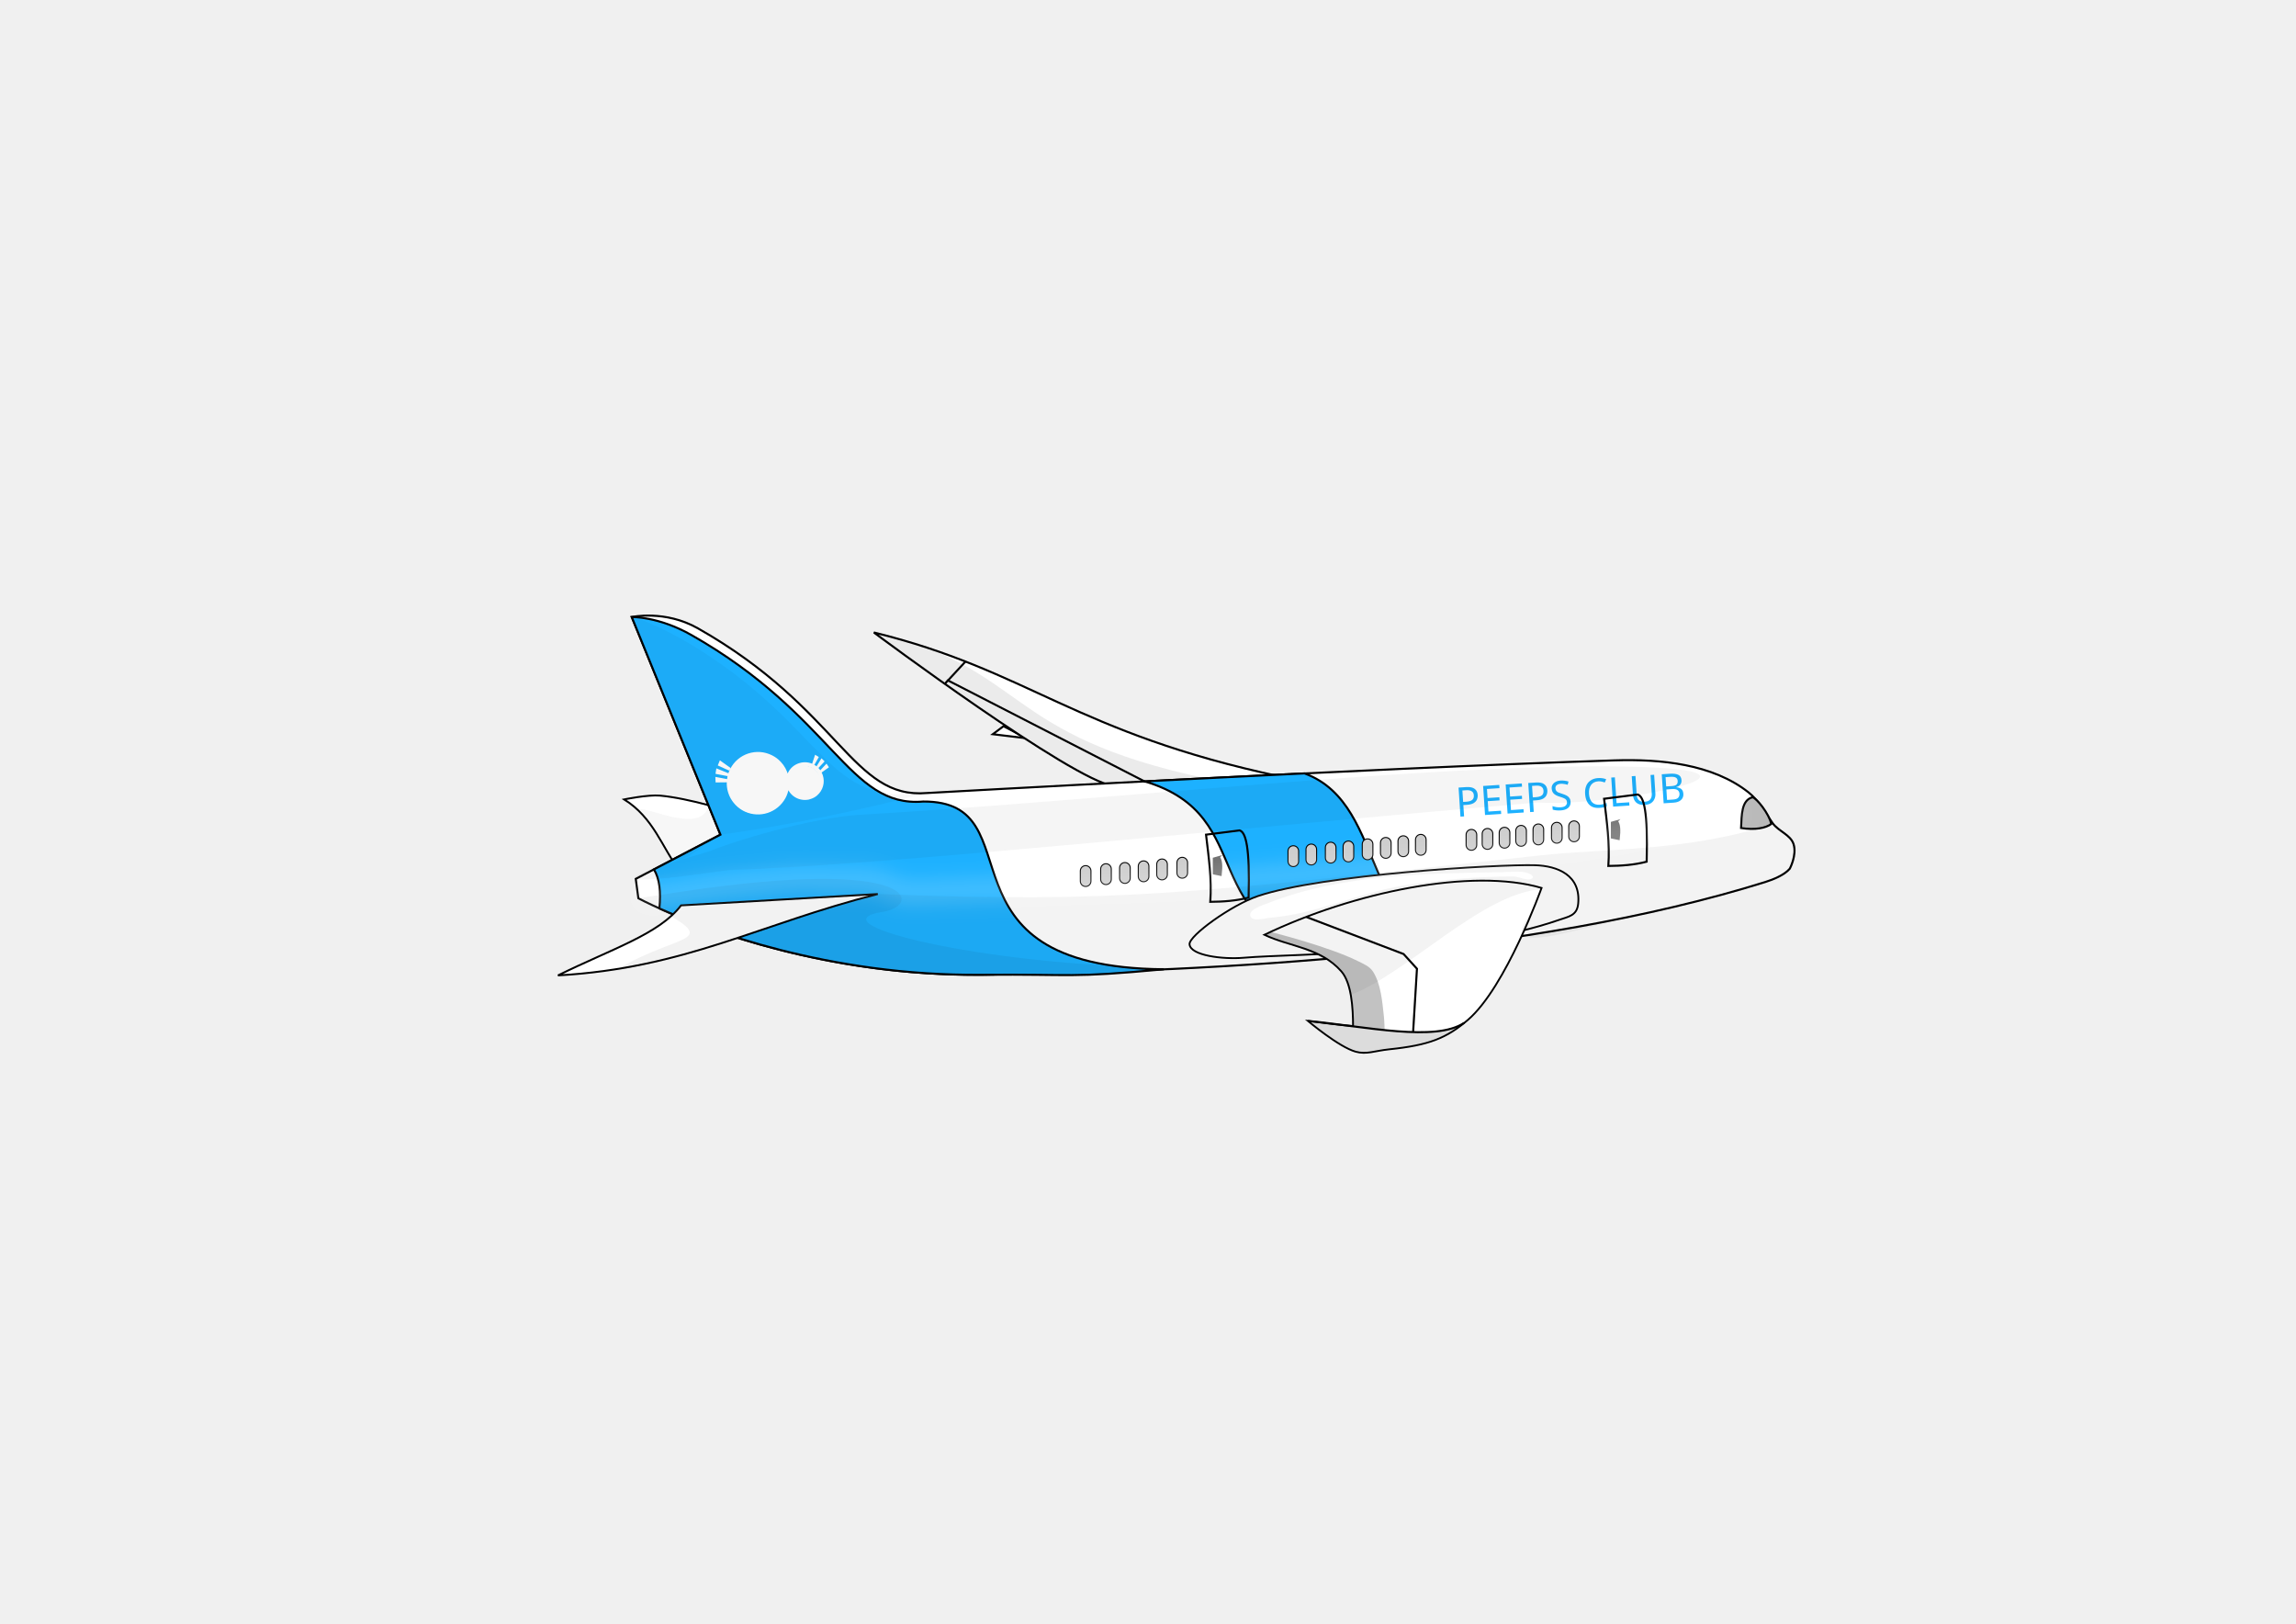
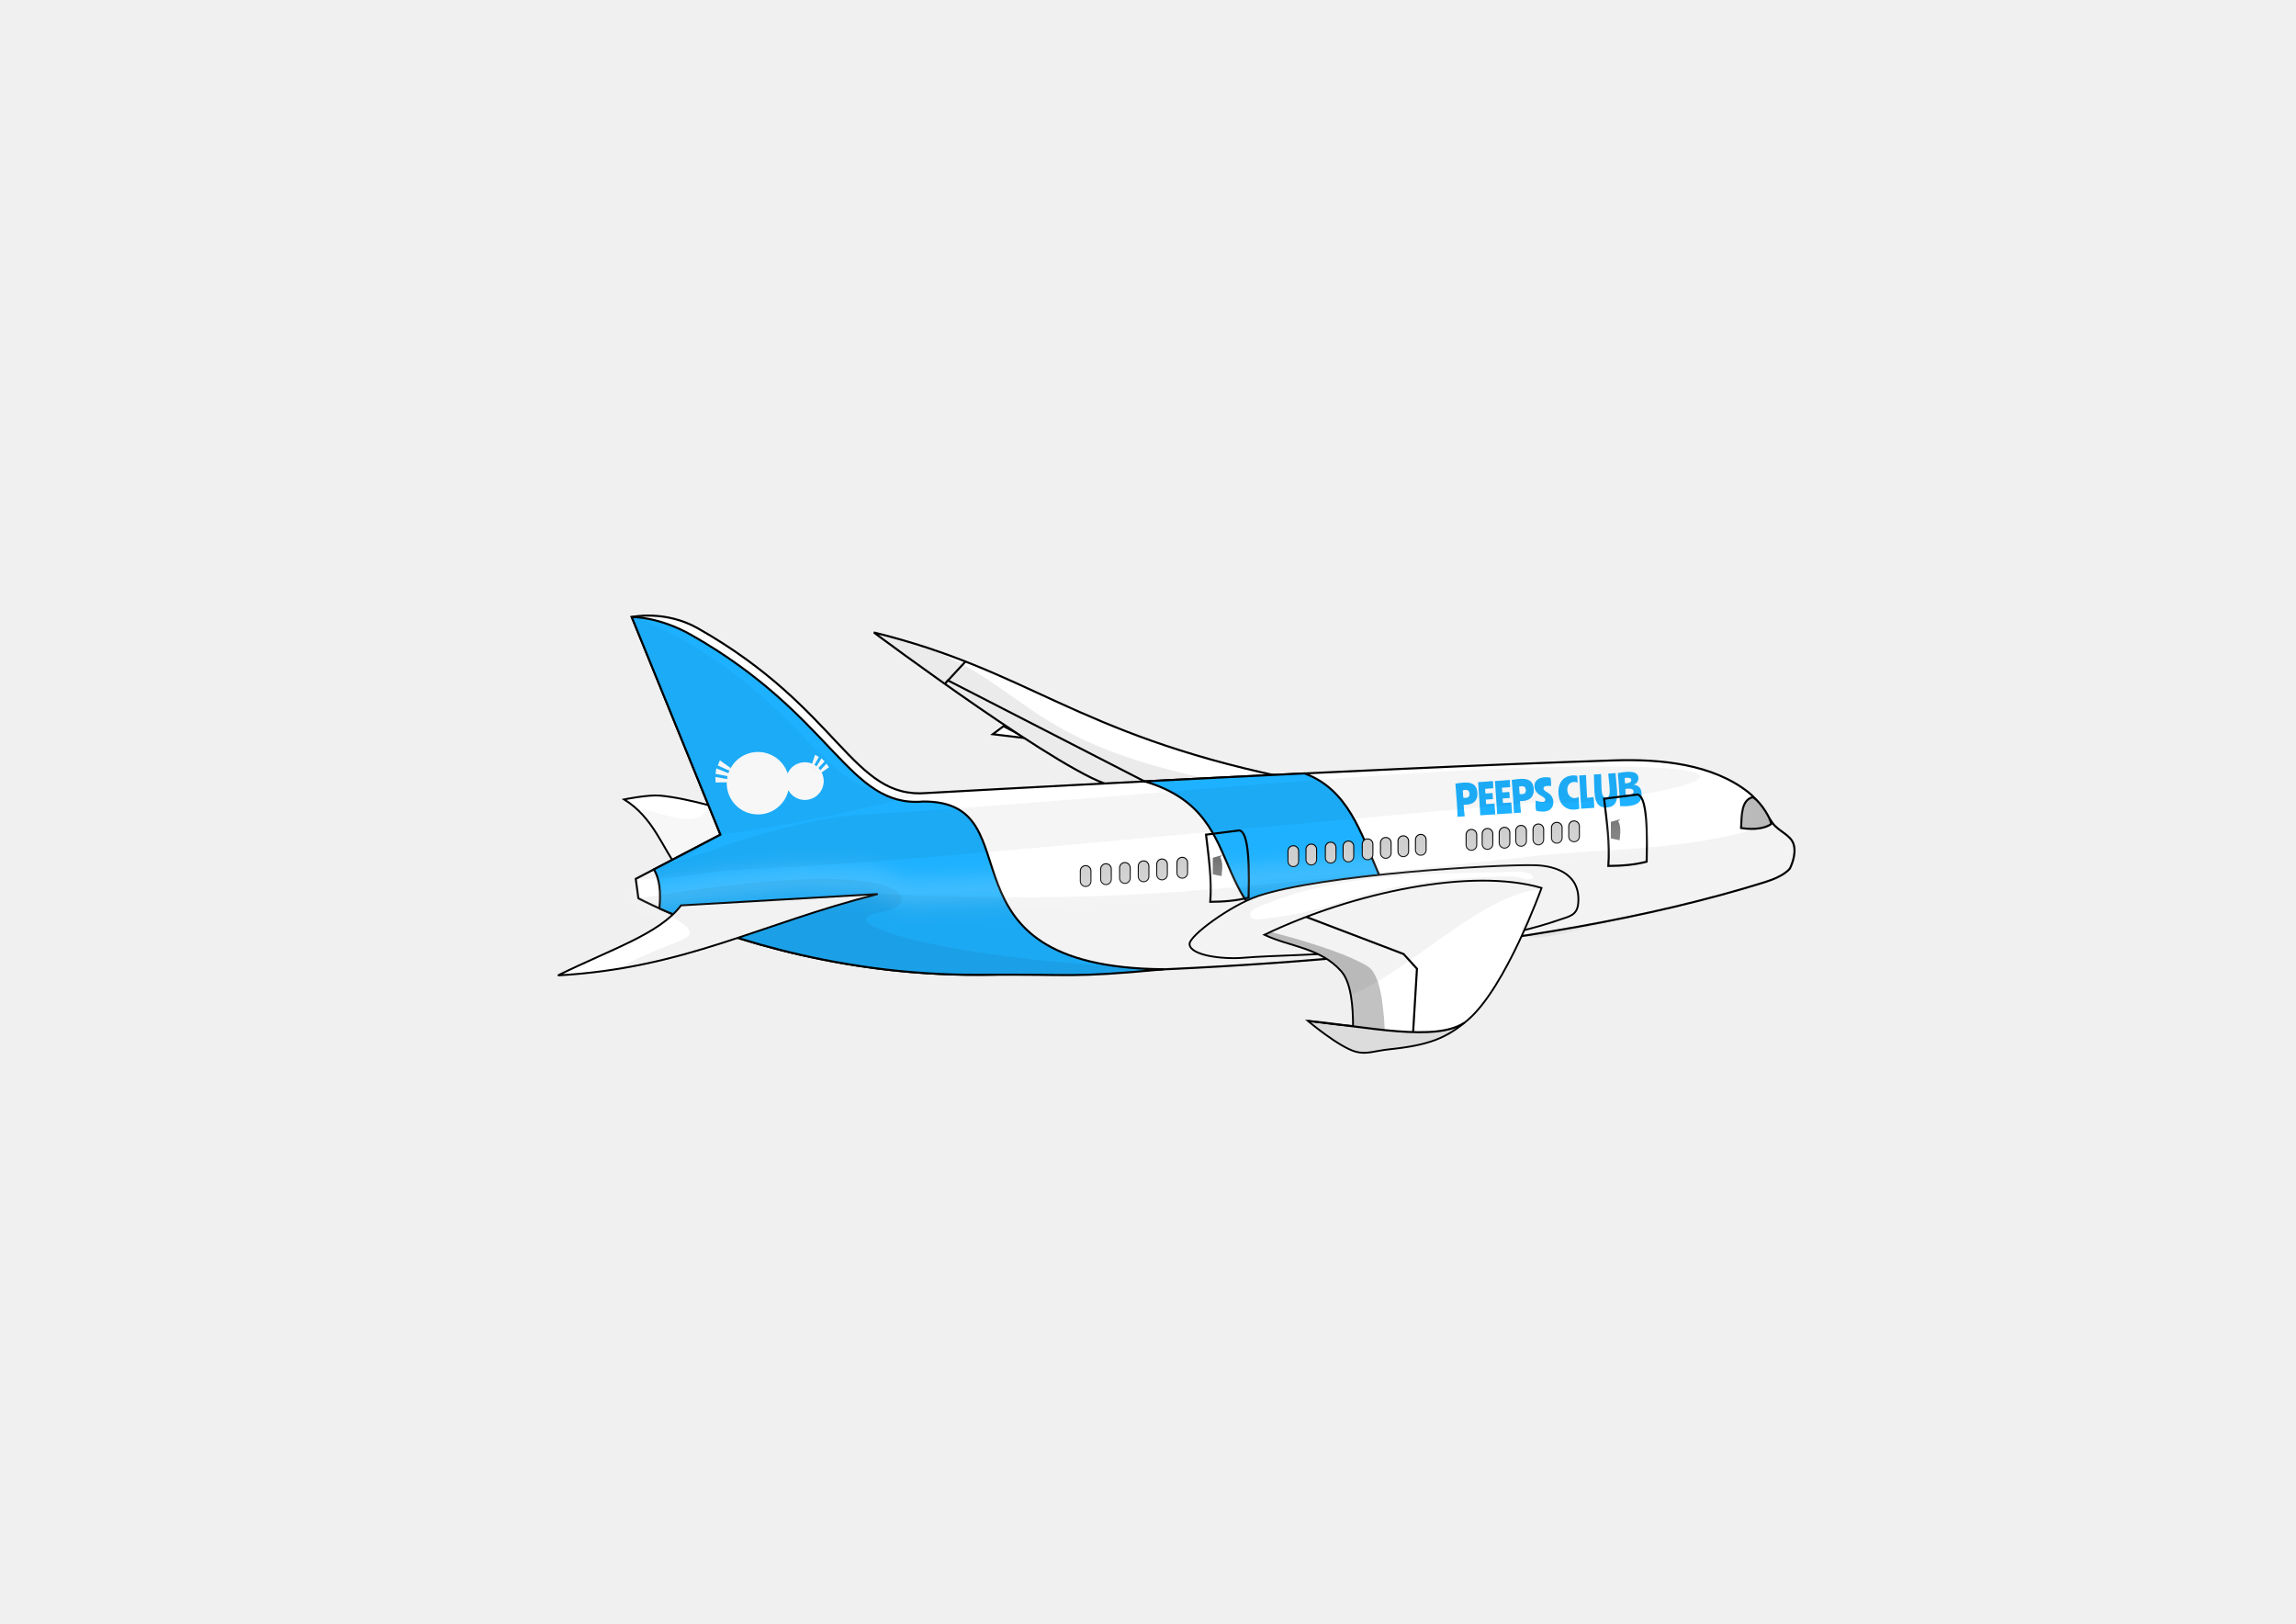
<svg xmlns="http://www.w3.org/2000/svg" width="297mm" height="210mm" viewBox="0 0 297 210" version="1.1" id="svg26893">
  <defs id="defs26890">
    <filter style="color-interpolation-filters:sRGB" id="filter49107">
      <feBlend mode="normal" in2="SourceGraphic" id="feBlend49109" />
    </filter>
    <filter style="color-interpolation-filters:sRGB" id="filter57602" x="-0.025" y="-0.403" width="1.051" height="1.806">
      <feGaussianBlur stdDeviation="1.432" id="feGaussianBlur57604" />
    </filter>
  </defs>
  <g id="layer1" style="display:inline">
    <g id="g67134" transform="translate(5.10759,13.22329)">
      <path style="fill:#ffffff;fill-opacity:1;stroke:#000000;stroke-width:0.245px;stroke-linecap:butt;stroke-linejoin:miter;stroke-opacity:1" d="m 101.707,96.041 c 0,0 -14.077,-5.68 -21.424,-6.364 -1.552,-0.145 -4.653,0.49 -4.653,0.49 3.787,2.36 4.892,6.151 7.188,9.306 z" id="path27826" />
      <path style="fill:#ffffff;fill-opacity:1;stroke:#000000;stroke-width:0.265px;stroke-linecap:butt;stroke-linejoin:miter;stroke-opacity:1" d="m 124.702,80.697 -1.385,1.038 4.327,0.519 z" id="path27832" />
      <path style="fill:#ffffff;fill-opacity:1;stroke:#000000;stroke-width:0.265px;stroke-linecap:butt;stroke-linejoin:miter;stroke-opacity:1" d="m 138.981,88.442 c -5.365,-0.692 -31.05,-19.867 -31.05,-19.867 20.059,4.918 25.946,12.973 52.685,18.655 z" id="path27828" />
      <path style="display:inline;opacity:0.079;fill:#000000;fill-opacity:1;stroke:#000000;stroke-width:0.265px;stroke-linecap:butt;stroke-linejoin:miter;stroke-opacity:1" d="m 138.981,88.442 c -5.365,-0.692 -31.05,-19.867 -31.05,-19.867 20.059,4.918 16.278,13.341 43.017,19.023 z" id="path27828-0" />
      <path style="fill:#ffffff;fill-opacity:1;stroke:#000000;stroke-width:0.265px;stroke-linecap:butt;stroke-linejoin:miter;stroke-opacity:1" d="m 76.612,66.577 c 0,0 4.303,-0.949 8.567,1.469 18.456,10.464 19.925,22.128 29.617,21.295 0,0 56.526,-3.174 88.927,-4.222 5.953,-0.193 12.714,0.457 17.378,4.161 1.286,1.021 2.145,2.645 3.106,3.977 0.742,1.03 2.305,1.484 2.692,2.692 0.454,1.418 -0.49,3.182 -0.49,3.182 -0.709,0.825 -2.141,1.399 -3.165,1.719 -30.169,9.432 -70.596,11.527 -101.321,12 -25.735,0.225 -44.455,-9.895 -44.455,-9.895 l -0.337,-2.509 10.953,-5.721 z" id="path27822" />
      <path style="fill:#1db1ff;fill-opacity:1;stroke:#000000;stroke-width:0.265px;stroke-linecap:butt;stroke-linejoin:miter;stroke-opacity:1" d="m 142.953,87.835 c 6.411,-0.33 13.471,-0.684 20.684,-1.031 11.276,4.11 6.758,22.883 22.018,21.476 -5.225,0.621 -11.169,1.281 -17.479,1.897 -19.151,-3.37 -10.067,-17.858 -25.223,-22.343 z" id="path27822-5" />
      <path style="fill:#1db1ff;fill-opacity:1;stroke:#000000;stroke-width:0.265px;stroke-linecap:butt;stroke-linejoin:miter;stroke-opacity:1" d="m 76.612,66.577 c 0,0 3.446,-0.092 7.71,2.325 18.455,10.464 20.292,22.372 29.984,21.54 14.918,-0.097 0.478,21.427 31.137,21.698 -12.501,1.158 -11.375,0.605 -23.519,0.711 -19.933,0.175 -35.658,-5.858 -41.735,-8.586 0.216,-2.168 0.01,-3.865 -0.706,-5.045 l 8.603,-4.494 z" id="path27822-1" />
      <g id="g64842" transform="translate(3.18198,4.283435)">
        <g transform="matrix(0.1373531,-0.04488912,0.04488912,0.1373531,73.17119,74.66615)" fill="#ffffff" stroke="#ffffff" id="g20">
          <path d="m 128.38,122.38 c -0.106,-0.026 -0.627,-0.117 -1.158,-0.203 -2.22,-0.359 -4.619,-1.411 -6.574,-2.881 -3.918,-2.947 -6.168,-7.474 -6.168,-12.409 0,-0.934 -0.045,-1.443 -0.121,-1.367 -0.067,0.067 -0.504,0.899 -0.973,1.849 -1.438,2.917 -3.404,5.596 -5.628,7.667 -10.35,9.642 -26.145,9.642 -36.494,0 -2.275,-2.119 -4.243,-4.822 -5.691,-7.816 -1.048,-2.168 -1.681,-4.009 -2.121,-6.177 -1.158,-5.706 -0.455,-11.573 2.001,-16.689 1.472,-3.067 2.953,-5.173 5.263,-7.482 10.414,-10.414 27.176,-10.414 37.59,0 2.31,2.31 3.791,4.415 5.263,7.482 1.953,4.069 2.834,8.773 2.474,13.211 -0.085,1.044 -0.188,2.029 -0.23,2.188 -0.151,0.572 0.207,0.277 0.712,-0.588 0.778,-1.332 1.557,-2.308 2.771,-3.474 2.922,-2.805 6.595,-4.271 10.698,-4.271 8.59,0 15.506,6.938 15.503,15.55 -0.003,6.26 -3.798,11.885 -9.659,14.314 -1.717,0.711 -3.317,1.035 -5.399,1.091 -0.685,0.008 -1.824,0.058 -2.06,0.005 z m 5.303,-1.266 c 2.391,-0.632 4.535,-1.844 6.356,-3.592 3.09,-2.967 4.557,-6.377 4.557,-10.592 0,-2.662 -0.431,-4.463 -1.619,-6.763 -2.052,-3.973 -5.765,-6.759 -10.203,-7.657 -1.506,-0.304 -5.058,-0.205 -6.459,0.18 -5.22,1.436 -9.136,5.364 -10.581,10.616 -0.257,0.934 -0.288,1.34 -0.283,3.688 0.005,2.497 0.025,2.7 0.357,3.797 0.403,1.326 1.276,3.216 1.981,4.287 0.69,1.048 2.733,3.118 3.813,3.861 1.699,1.171 3.493,1.948 5.426,2.35 1.742,0.362 4.937,0.278 6.655,-0.176 z m -41.368,0.16 c 4.761,-0.517 9.613,-2.55 13.412,-5.62 1.139,-0.92 3.303,-3.127 4.137,-4.219 1.079,-1.413 2.04,-2.993 2.872,-4.723 1.856,-3.86 2.635,-7.635 2.478,-12.002 -0.2,-5.561 -2.05,-10.572 -5.561,-15.065 -0.908,-1.162 -3.213,-3.444 -4.375,-4.33 -7.856,-5.996 -18.287,-7.078 -26.982,-2.799 -2.711,1.334 -4.524,2.614 -6.722,4.744 -4.818,4.668 -7.082,11.12 -7.765,17.45 -0.439,4.061 0.622,8.142 2.478,12.002 1.331,2.769 2.633,4.64 4.752,6.829 2.166,2.237 4.272,3.785 7.041,5.176 2.502,1.257 5.768,2.245 8.407,2.543 1.469,0.166 4.367,0.173 5.829,0.014 z" stroke-width="2.734" style="paint-order:stroke fill markers" id="path4" />
          <g stroke-width="1.367" id="g18">
            <path d="m 64.159,85.819 -9.657,-3.043 0.926,-3.307 9.26,5.093 z" id="path6" />
            <path d="m 65.734,80.49 -8.866,-4.89 1.561,-3.059 8.072,6.821 z" id="path8" />
            <path d="m 68.661,76.139 -7.491,-6.812 2.228,-2.614 6.271,8.507 z" id="path10" />
            <path d="m 146.78,103.49 6.692,-2.11 -0.642,-2.294 -6.418,3.532 z" id="path12" />
            <path d="m 145.2,98.737 6.144,-3.391 -1.082,-2.122 -5.594,4.731 z" id="path14" />
            <path d="m 142.42,94.96 5.191,-4.724 -1.544,-1.813 -4.346,5.9 z" id="path16" />
          </g>
        </g>
        <ellipse style="opacity:1;fill:#ffffff;fill-opacity:1;fill-rule:evenodd;stroke:none;stroke-width:2;stroke-linecap:round;stroke-miterlimit:4;stroke-dasharray:none;stroke-opacity:1;paint-order:markers stroke fill" id="path64413" cx="89.708" cy="83.891" rx="3.883" ry="3.859" />
        <ellipse style="display:inline;fill:#ffffff;fill-opacity:1;fill-rule:evenodd;stroke:none;stroke-width:1.086;stroke-linecap:round;stroke-miterlimit:4;stroke-dasharray:none;stroke-opacity:1;paint-order:markers stroke fill" id="path64413-4" cx="95.755" cy="83.629" rx="2.109" ry="2.096" />
      </g>
      <path style="display:inline;opacity:0.033;fill:#000000;fill-opacity:1;stroke:none;stroke-width:0.265px;stroke-linecap:butt;stroke-linejoin:miter;stroke-opacity:1" d="m 76.72,66.479 c 0,0 3.716,1.292 7.894,3.855 17.484,10.727 16.978,21.038 30.29,18.908 -7.034,2.008 -18.776,4.446 -26.818,5.482 -2.947,1.644 -4.154,3.552 -6.25,3.237 -0.93,-2.165 -2.126,-4.2 -4.231,-6.501 0.927,-0.44 8.11,3.36 8.949,-0.544 z" id="path27822-3" />
      <path style="fill:#ffffff;fill-opacity:1;stroke:#000000;stroke-width:0.245px;stroke-linecap:butt;stroke-linejoin:miter;stroke-opacity:1" d="m 108.436,102.405 -25.446,1.469 c -2.806,3.71 -8.984,5.63 -15.924,9.056 16.493,-0.943 25.948,-6.609 41.37,-10.525 z" id="path27824" />
      <path style="fill:#ffffff;fill-opacity:1;stroke:#000000;stroke-width:0.234px;stroke-linecap:butt;stroke-linejoin:miter;stroke-opacity:1" d="m 148.766,108.893 c 0.089,1.461 4.291,1.987 7.019,1.752 6.809,-0.586 27.607,-0.29 40.83,-4.912 1.176,-0.411 2.273,-0.529 2.423,-2.069 0.361,-3.708 -2.681,-4.907 -5.601,-4.987 -4.739,-0.129 -27.529,1.199 -35.807,3.986 -3.465,1.166 -8.931,5.132 -8.864,6.229 z" id="path27834" />
      <path style="fill:#ffffff;fill-opacity:1;stroke:#000000;stroke-width:0.234px;stroke-linecap:butt;stroke-linejoin:miter;stroke-opacity:1" d="m 158.447,107.677 c 3.318,1.576 7.232,1.635 9.953,4.727 1.33,1.512 1.509,4.758 1.518,7.077 -1.982,-0.15 -3.893,-0.423 -5.843,-0.667 0,0 4.013,3.387 6.187,3.985 1.404,0.386 2.442,-0.113 4.323,-0.308 5.15,-0.534 7.435,-1.444 10.185,-3.805 4.945,-4.246 9.533,-17.071 9.533,-17.071 -9.001,-2.634 -24.302,0.527 -35.856,6.062 z" id="path27830" />
      <path style="fill:none;stroke:#000000;stroke-width:0.265px;stroke-linecap:butt;stroke-linejoin:miter;stroke-opacity:1" d="m 150.899,94.725 4.345,-0.551 c 0.797,0.237 1.34,2.123 1.163,8.689 -1.605,0.42 -3.27,0.537 -4.957,0.551 0.206,-2.896 -0.206,-5.793 -0.551,-8.689 z" id="path36863" />
      <path style="opacity:0.561;fill:#000000;fill-opacity:1;stroke:#000000;stroke-width:0.265px;stroke-linecap:butt;stroke-linejoin:miter;stroke-opacity:1" d="m 152.551,97.632 -0.643,0.184 v 1.928 l 0.887,0.184 c 0.139,-1.151 0.077,-1.951 -0.245,-2.295 z" id="path37031" />
-       <text xml:space="preserve" style="font-style:normal;font-variant:normal;font-weight:normal;font-stretch:normal;font-size:5.26px;line-height:1.25;font-family:Ranchers;-inkscape-font-specification:Ranchers;fill:#1db1ff;fill-opacity:1;stroke-width:0.132" x="176.854" y="104.225" id="text45324" transform="rotate(-3.752354)">
-         <tspan id="tspan45322" style="font-style:normal;font-variant:normal;font-weight:normal;font-stretch:normal;font-family:Ranchers;-inkscape-font-specification:Ranchers;fill:#1db1ff;fill-opacity:1;stroke-width:0.132" x="176.854" y="104.225">PEEPS CLUB</tspan>
-       </text>
+       <g aria-label="PEEPS CLUB" transform="rotate(-3.752354)" id="text45324" style="font-size:5.26px;line-height:1.25;font-family:Ranchers;-inkscape-font-specification:Ranchers;fill:#1db1ff;stroke-width:0.132">
+         <path d="m 177.895,101.805 q 0.095,0.026 0.179,0.037 0.089,0.005 0.153,0.005 0.1,0 0.189,-0.021 0.095,-0.026 0.163,-0.084 0.068,-0.058 0.11,-0.153 0.042,-0.1 0.042,-0.252 0,-0.158 -0.047,-0.258 -0.042,-0.105 -0.116,-0.163 -0.074,-0.058 -0.174,-0.079 -0.095,-0.021 -0.2,-0.021 -0.153,0 -0.3,0.032 z m -0.899,2.42 q 0.016,-0.5 0.021,-0.994 0.005,-0.5 0.005,-0.947 0,-0.636 -0.011,-1.21 -0.005,-0.573 -0.016,-1.152 0.258,-0.026 0.515,-0.042 0.263,-0.021 0.515,-0.021 0.363,0 0.679,0.058 0.316,0.058 0.547,0.216 0.237,0.153 0.373,0.431 0.137,0.274 0.137,0.705 0,0.4 -0.116,0.684 -0.116,0.279 -0.326,0.458 -0.205,0.174 -0.494,0.252 -0.289,0.079 -0.642,0.079 -0.089,0 -0.158,-0.005 -0.063,-0.005 -0.142,-0.016 0,0.379 0.005,0.752 0.005,0.373 0.032,0.752 z" id="path353" />
+         <path d="m 181.883,104.24 q -0.147,-0.005 -0.389,-0.011 -0.242,0 -0.521,-0.005 -0.274,0 -0.552,0 -0.274,0 -0.484,0 0.005,-0.11 0.005,-0.295 0.005,-0.184 0.005,-0.421 0,-0.237 0,-0.51 0,-0.279 0,-0.573 0,-0.4 -0.005,-0.8 0,-0.4 0,-0.742 0,-0.347 -0.005,-0.6 0,-0.252 0,-0.358 0.205,0 0.452,0 0.247,0 0.505,0 0.258,-0.005 0.505,-0.011 0.247,-0.005 0.463,-0.011 0,0.068 0,0.121 0.005,0.047 0.005,0.137 0,0.063 -0.005,0.153 0,0.084 -0.005,0.179 0,0.089 -0.005,0.184 0,0.089 -0.005,0.168 h -1.057 v 0.61 h 0.921 v 0.784 h -0.921 v 0.589 h 1.073 q 0.005,0.121 0.011,0.247 0.005,0.126 0.005,0.284 0.005,0.158 0.005,0.373 0,0.21 0,0.505 z" id="path355" />
+         <path d="m 184.066,104.24 q -0.147,-0.005 -0.389,-0.011 -0.242,0 -0.521,-0.005 -0.274,0 -0.552,0 -0.274,0 -0.484,0 0.005,-0.11 0.005,-0.295 0.005,-0.184 0.005,-0.421 0,-0.237 0,-0.51 0,-0.279 0,-0.573 0,-0.4 -0.005,-0.8 0,-0.4 0,-0.742 0,-0.347 -0.005,-0.6 0,-0.252 0,-0.358 0.205,0 0.452,0 0.247,0 0.505,0 0.258,-0.005 0.505,-0.011 0.247,-0.005 0.463,-0.011 0,0.068 0,0.121 0.005,0.047 0.005,0.137 0,0.063 -0.005,0.153 0,0.084 -0.005,0.179 0,0.089 -0.005,0.184 0,0.089 -0.005,0.168 h -1.057 v 0.61 h 0.921 v 0.784 h -0.921 v 0.589 h 1.073 q 0.005,0.121 0.011,0.247 0.005,0.126 0.005,0.284 0.005,0.158 0.005,0.373 0,0.21 0,0.505 z" id="path357" />
+         <path d="m 185.197,101.805 q 0.095,0.026 0.179,0.037 0.089,0.005 0.153,0.005 0.1,0 0.189,-0.021 0.095,-0.026 0.163,-0.084 0.068,-0.058 0.11,-0.153 0.042,-0.1 0.042,-0.252 0,-0.158 -0.047,-0.258 -0.042,-0.105 -0.116,-0.163 -0.074,-0.058 -0.174,-0.079 -0.095,-0.021 -0.2,-0.021 -0.153,0 -0.3,0.032 z m -0.899,2.42 q 0.016,-0.5 0.021,-0.994 0.005,-0.5 0.005,-0.947 0,-0.636 -0.011,-1.21 -0.005,-0.573 -0.016,-1.152 0.258,-0.026 0.515,-0.042 0.263,-0.021 0.515,-0.021 0.363,0 0.679,0.058 0.316,0.058 0.547,0.216 0.237,0.153 0.373,0.431 0.137,0.274 0.137,0.705 0,0.4 -0.116,0.684 -0.116,0.279 -0.326,0.458 -0.205,0.174 -0.494,0.252 -0.289,0.079 -0.642,0.079 -0.089,0 -0.158,-0.005 -0.063,-0.005 -0.142,-0.016 0,0.379 0.005,0.752 0.005,0.373 0.032,0.752 z" id="path359" />
+         <path d="m 187.18,100.99 q 0,-0.337 0.126,-0.552 0.132,-0.221 0.326,-0.347 0.2,-0.132 0.437,-0.179 0.242,-0.053 0.463,-0.053 0.063,0 0.158,0.005 0.1,0.005 0.205,0.016 0.11,0.011 0.221,0.032 0.116,0.016 0.216,0.047 0.011,0.137 0.016,0.258 0.005,0.116 0.005,0.268 0,0.153 -0.005,0.295 -0.005,0.137 -0.016,0.263 -0.042,-0.005 -0.11,-0.016 -0.063,-0.011 -0.137,-0.016 -0.068,-0.005 -0.142,-0.011 -0.068,-0.005 -0.132,-0.005 -0.252,0 -0.368,0.079 -0.116,0.079 -0.116,0.216 0,0.079 0.037,0.153 0.037,0.068 0.095,0.132 0.063,0.063 0.137,0.121 0.079,0.058 0.158,0.11 0.126,0.089 0.252,0.2 0.132,0.105 0.237,0.258 0.105,0.147 0.174,0.347 0.068,0.195 0.068,0.452 0,0.337 -0.116,0.568 -0.116,0.231 -0.3,0.379 -0.179,0.142 -0.405,0.21 -0.221,0.063 -0.442,0.063 -0.1,0 -0.247,-0.016 -0.142,-0.011 -0.289,-0.037 -0.147,-0.021 -0.279,-0.053 -0.132,-0.037 -0.21,-0.084 -0.021,-0.095 -0.037,-0.195 -0.011,-0.1 -0.011,-0.221 0,-0.084 0.005,-0.205 0.011,-0.121 0.021,-0.247 0.011,-0.126 0.021,-0.242 0.016,-0.116 0.026,-0.195 0.058,0.032 0.168,0.074 0.11,0.037 0.237,0.074 0.132,0.037 0.263,0.063 0.132,0.026 0.231,0.026 0.168,0 0.252,-0.068 0.084,-0.074 0.084,-0.195 0,-0.132 -0.095,-0.231 -0.095,-0.105 -0.237,-0.205 -0.142,-0.1 -0.31,-0.21 -0.163,-0.116 -0.305,-0.268 -0.142,-0.153 -0.237,-0.358 -0.095,-0.21 -0.095,-0.5 z" id="path361" />
+         <path d="m 192.198,99.859 q 0.189,0 0.326,0.026 0.142,0.021 0.263,0.063 0,0.089 0,0.189 0.005,0.1 0.005,0.216 0,0.116 -0.005,0.247 0,0.126 0,0.237 -0.2,-0.126 -0.479,-0.126 -0.263,0 -0.442,0.1 -0.174,0.095 -0.284,0.247 -0.105,0.153 -0.153,0.337 -0.042,0.179 -0.042,0.342 0,0.221 0.068,0.416 0.068,0.195 0.189,0.342 0.126,0.142 0.289,0.226 0.168,0.084 0.363,0.084 0.089,0 0.226,-0.026 0.142,-0.026 0.263,-0.1 0,0.184 0,0.384 0.005,0.2 0.005,0.389 0,0.2 -0.005,0.389 0,0.189 0,0.379 -0.295,0.063 -0.6,0.063 -0.463,0 -0.831,-0.153 -0.363,-0.153 -0.621,-0.437 -0.252,-0.289 -0.389,-0.694 -0.132,-0.41 -0.132,-0.915 0,-0.484 0.126,-0.889 0.126,-0.41 0.373,-0.705 0.252,-0.3 0.621,-0.463 0.373,-0.168 0.863,-0.168 z" id="path363" />
+         <path d="m 193.928,99.922 q -0.016,0.721 -0.026,1.189 -0.005,0.468 -0.011,0.789 -0.005,0.316 -0.005,0.531 0,0.216 0,0.437 l 0.826,-0.032 q 0.011,0.174 0.016,0.342 0.005,0.168 0.005,0.337 0,0.174 -0.005,0.352 -0.005,0.174 -0.016,0.358 h -1.699 q 0.016,-0.736 0.021,-1.51 0.011,-0.773 0.011,-1.51 0,-0.342 0,-0.663 0,-0.321 -0.005,-0.621 z" id="path365" />
+         <path d="m 197.753,99.917 q 0.011,0.768 0.032,1.331 0.021,0.558 0.021,0.952 0,0.258 -0.016,0.515 -0.016,0.252 -0.068,0.484 -0.053,0.231 -0.153,0.431 -0.095,0.195 -0.258,0.342 -0.158,0.147 -0.395,0.231 -0.237,0.079 -0.563,0.079 -0.337,0 -0.579,-0.084 -0.237,-0.089 -0.4,-0.237 -0.163,-0.147 -0.263,-0.347 -0.095,-0.205 -0.147,-0.437 -0.053,-0.231 -0.068,-0.479 -0.016,-0.247 -0.016,-0.494 0,-0.195 0.005,-0.416 0.005,-0.221 0.016,-0.494 0.011,-0.274 0.021,-0.61 0.016,-0.337 0.032,-0.763 h 0.926 q -0.016,0.473 -0.026,0.805 -0.011,0.326 -0.021,0.547 -0.005,0.221 -0.011,0.352 0,0.126 -0.005,0.195 0,0.068 0,0.1 0,0.026 0,0.042 0,0.51 0.116,0.768 0.116,0.258 0.416,0.258 0.305,0 0.41,-0.279 0.11,-0.279 0.11,-0.847 0,-0.026 0,-0.058 0,-0.037 -0.005,-0.11 0,-0.074 -0.005,-0.195 0,-0.126 -0.011,-0.331 -0.005,-0.21 -0.016,-0.51 -0.011,-0.305 -0.026,-0.736 z" id="path367" />
+         <path d="m 198.889,101.316 q 0.074,0.011 0.121,0.011 0.047,0 0.1,0 0.284,0 0.452,-0.105 0.168,-0.105 0.168,-0.279 0,-0.158 -0.147,-0.242 -0.142,-0.084 -0.421,-0.084 -0.089,0 -0.163,0.011 -0.068,0.005 -0.11,0.021 z m -0.826,2.909 q 0.005,-0.242 0.005,-0.468 0.005,-0.231 0.005,-0.452 0.005,-0.226 0.005,-0.452 0,-0.226 0,-0.468 0,-0.689 -0.011,-1.32 -0.005,-0.631 -0.026,-1.126 0.295,-0.042 0.605,-0.058 0.31,-0.021 0.558,-0.021 1.462,0 1.462,0.847 0,0.331 -0.195,0.568 -0.189,0.231 -0.505,0.284 0.51,0.095 0.747,0.395 0.237,0.295 0.237,0.836 0,0.763 -0.473,1.131 -0.473,0.363 -1.473,0.363 -0.195,0 -0.437,-0.016 -0.237,-0.011 -0.505,-0.042 z m 0.826,-1.415 q 0.053,0.016 0.158,0.026 0.105,0.011 0.205,0.011 0.331,0 0.5,-0.105 0.174,-0.105 0.174,-0.3 0,-0.2 -0.184,-0.305 -0.179,-0.105 -0.5,-0.105 -0.068,0 -0.153,0.005 -0.079,0.005 -0.2,0.016 z" id="path369" />
+       </g>
      <path style="fill:none;stroke:#000000;stroke-width:0.265px;stroke-linecap:butt;stroke-linejoin:miter;stroke-opacity:1" d="m 202.39,90.084 4.345,-0.551 c 0.797,0.237 1.34,2.123 1.163,8.689 -1.605,0.42 -3.27,0.537 -4.957,0.551 0.206,-2.896 -0.206,-5.793 -0.551,-8.689 z" id="path36863-5" />
      <path style="opacity:0.561;fill:#000000;fill-opacity:1;stroke:#000000;stroke-width:0.265px;stroke-linecap:butt;stroke-linejoin:miter;stroke-opacity:1" d="m 204.042,92.99 -0.643,0.184 v 1.928 l 0.887,0.184 c 0.139,-1.151 0.077,-1.951 -0.245,-2.295 z" id="path37031-6" />
      <rect style="opacity:1;fill:#cdcdcd;fill-opacity:1;fill-rule:evenodd;stroke:#000000;stroke-width:0.265;stroke-linecap:round;stroke-miterlimit:4;stroke-dasharray:none;stroke-opacity:1;paint-order:markers stroke fill" id="rect37324" width="1.242" height="2.566" x="147.202" y="97.724" ry="0.621" />
      <rect style="fill:#cdcdcd;fill-opacity:1;fill-rule:evenodd;stroke:#000000;stroke-width:0.265;stroke-linecap:round;stroke-miterlimit:4;stroke-dasharray:none;stroke-opacity:1;paint-order:markers stroke fill" id="rect37324-0" width="1.242" height="2.566" x="144.587" y="97.94" ry="0.621" />
      <rect style="fill:#cdcdcd;fill-opacity:1;fill-rule:evenodd;stroke:#000000;stroke-width:0.265;stroke-linecap:round;stroke-miterlimit:4;stroke-dasharray:none;stroke-opacity:1;paint-order:markers stroke fill" id="rect37324-9" width="1.242" height="2.566" x="142.201" y="98.185" ry="0.621" />
      <rect style="fill:#cdcdcd;fill-opacity:1;fill-rule:evenodd;stroke:#000000;stroke-width:0.265;stroke-linecap:round;stroke-miterlimit:4;stroke-dasharray:none;stroke-opacity:1;paint-order:markers stroke fill" id="rect37324-00" width="1.242" height="2.566" x="139.784" y="98.399" ry="0.621" />
      <rect style="fill:#cdcdcd;fill-opacity:1;fill-rule:evenodd;stroke:#000000;stroke-width:0.265;stroke-linecap:round;stroke-miterlimit:4;stroke-dasharray:none;stroke-opacity:1;paint-order:markers stroke fill" id="rect37324-002" width="1.242" height="2.566" x="137.336" y="98.552" ry="0.621" />
      <rect style="fill:#cdcdcd;fill-opacity:1;fill-rule:evenodd;stroke:#000000;stroke-width:0.265;stroke-linecap:round;stroke-miterlimit:4;stroke-dasharray:none;stroke-opacity:1;paint-order:markers stroke fill" id="rect37324-2" width="1.242" height="2.566" x="134.705" y="98.797" ry="0.621" />
      <rect style="fill:#cdcdcd;fill-opacity:1;fill-rule:evenodd;stroke:#000000;stroke-width:0.265;stroke-linecap:round;stroke-miterlimit:4;stroke-dasharray:none;stroke-opacity:1;paint-order:markers stroke fill" id="rect37324-90" width="1.242" height="2.566" x="161.568" y="96.226" ry="0.621" />
      <rect style="fill:#cdcdcd;fill-opacity:1;fill-rule:evenodd;stroke:#000000;stroke-width:0.265;stroke-linecap:round;stroke-miterlimit:4;stroke-dasharray:none;stroke-opacity:1;paint-order:markers stroke fill" id="rect37324-3" width="1.242" height="2.566" x="163.894" y="96.012" ry="0.621" />
      <rect style="fill:#cdcdcd;fill-opacity:1;fill-rule:evenodd;stroke:#000000;stroke-width:0.265;stroke-linecap:round;stroke-miterlimit:4;stroke-dasharray:none;stroke-opacity:1;paint-order:markers stroke fill" id="rect37324-8" width="1.242" height="2.566" x="166.402" y="95.768" ry="0.621" />
      <rect style="fill:#cdcdcd;fill-opacity:1;fill-rule:evenodd;stroke:#000000;stroke-width:0.265;stroke-linecap:round;stroke-miterlimit:4;stroke-dasharray:none;stroke-opacity:1;paint-order:markers stroke fill" id="rect37324-5" width="1.242" height="2.566" x="168.697" y="95.615" ry="0.621" />
      <rect style="fill:#cdcdcd;fill-opacity:1;fill-rule:evenodd;stroke:#000000;stroke-width:0.265;stroke-linecap:round;stroke-miterlimit:4;stroke-dasharray:none;stroke-opacity:1;paint-order:markers stroke fill" id="rect37324-008" width="1.242" height="2.566" x="171.175" y="95.339" ry="0.621" />
      <rect style="fill:#cdcdcd;fill-opacity:1;fill-rule:evenodd;stroke:#000000;stroke-width:0.265;stroke-linecap:round;stroke-miterlimit:4;stroke-dasharray:none;stroke-opacity:1;paint-order:markers stroke fill" id="rect37324-1" width="1.242" height="2.566" x="173.531" y="95.156" ry="0.621" />
      <rect style="fill:#cdcdcd;fill-opacity:1;fill-rule:evenodd;stroke:#000000;stroke-width:0.265;stroke-linecap:round;stroke-miterlimit:4;stroke-dasharray:none;stroke-opacity:1;paint-order:markers stroke fill" id="rect37324-37" width="1.242" height="2.566" x="175.795" y="94.941" ry="0.621" />
      <rect style="fill:#cdcdcd;fill-opacity:1;fill-rule:evenodd;stroke:#000000;stroke-width:0.265;stroke-linecap:round;stroke-miterlimit:4;stroke-dasharray:none;stroke-opacity:1;paint-order:markers stroke fill" id="rect37324-4" width="1.242" height="2.566" x="178.059" y="94.758" ry="0.621" />
      <rect style="fill:#cdcdcd;fill-opacity:1;fill-rule:evenodd;stroke:#000000;stroke-width:0.265;stroke-linecap:round;stroke-miterlimit:4;stroke-dasharray:none;stroke-opacity:1;paint-order:markers stroke fill" id="rect37324-27" width="1.242" height="2.566" x="184.607" y="94.115" ry="0.621" />
      <rect style="fill:#cdcdcd;fill-opacity:1;fill-rule:evenodd;stroke:#000000;stroke-width:0.265;stroke-linecap:round;stroke-miterlimit:4;stroke-dasharray:none;stroke-opacity:1;paint-order:markers stroke fill" id="rect37324-6" width="1.242" height="2.566" x="186.688" y="93.993" ry="0.621" />
      <rect style="fill:#cdcdcd;fill-opacity:1;fill-rule:evenodd;stroke:#000000;stroke-width:0.265;stroke-linecap:round;stroke-miterlimit:4;stroke-dasharray:none;stroke-opacity:1;paint-order:markers stroke fill" id="rect37324-82" width="1.242" height="2.566" x="188.89" y="93.84" ry="0.621" />
      <rect style="fill:#cdcdcd;fill-opacity:1;fill-rule:evenodd;stroke:#000000;stroke-width:0.265;stroke-linecap:round;stroke-miterlimit:4;stroke-dasharray:none;stroke-opacity:1;paint-order:markers stroke fill" id="rect37324-42" width="1.242" height="2.566" x="191.032" y="93.595" ry="0.621" />
      <rect style="fill:#cdcdcd;fill-opacity:1;fill-rule:evenodd;stroke:#000000;stroke-width:0.265;stroke-linecap:round;stroke-miterlimit:4;stroke-dasharray:none;stroke-opacity:1;paint-order:markers stroke fill" id="rect37324-04" width="1.242" height="2.566" x="193.266" y="93.412" ry="0.621" />
      <rect style="fill:#cdcdcd;fill-opacity:1;fill-rule:evenodd;stroke:#000000;stroke-width:0.265;stroke-linecap:round;stroke-miterlimit:4;stroke-dasharray:none;stroke-opacity:1;paint-order:markers stroke fill" id="rect37324-22" width="1.242" height="2.566" x="195.652" y="93.197" ry="0.621" />
      <rect style="fill:#cdcdcd;fill-opacity:1;fill-rule:evenodd;stroke:#000000;stroke-width:0.265;stroke-linecap:round;stroke-miterlimit:4;stroke-dasharray:none;stroke-opacity:1;paint-order:markers stroke fill" id="rect37324-7" width="1.242" height="2.566" x="197.886" y="93.014" ry="0.621" />
      <path style="fill:#b9b9b9;fill-opacity:1;stroke:#000000;stroke-width:0.265px;stroke-linecap:butt;stroke-linejoin:miter;stroke-opacity:1" d="m 221.576,89.891 c -1.422,0.393 -1.385,2.246 -1.469,3.977 1.803,0.289 3.199,-1.19e-4 3.906,-0.519 -0.248,-1.288 -1.911,-3.382 -2.437,-3.459 z" id="path38896" />
      <path style="fill:none;stroke:#000000;stroke-width:0.265px;stroke-linecap:butt;stroke-linejoin:miter;stroke-opacity:1" d="m 163.889,105.379 12.563,4.785 1.731,1.904 -0.491,8.113" id="path39532" />
      <path style="fill:none;stroke:#000000;stroke-width:0.265px;stroke-linecap:butt;stroke-linejoin:miter;stroke-opacity:1" d="m 164.075,118.814 c 7.617,0.756 16.493,2.734 20.213,0.254" id="path39534" />
      <path style="opacity:0.138;fill:#000000;fill-opacity:1;stroke:none;stroke-width:0.265px;stroke-linecap:butt;stroke-linejoin:miter;stroke-opacity:1" d="m 164.075,118.814 c 6.566,0.786 15.615,2.822 20.213,0.254 -2.61,2.301 -7.414,3.203 -10.336,3.549 -1.82,0.215 -3.024,0.412 -3.536,0.268 -3.283,-1.24 -4.228,-2.714 -6.341,-4.071 z" id="path41222" />
      <path style="opacity:0.24;fill:#000000;fill-opacity:1;stroke:none;stroke-width:0.265px;stroke-linecap:butt;stroke-linejoin:miter;stroke-opacity:1" d="m 159.344,107.331 c 0.184,0.031 7.514,1.91 11.168,3.733 0.721,0.36 1.557,0.696 1.989,1.377 1.03,1.624 1.197,3.902 1.407,5.813 0.062,0.558 0.092,1.683 0.092,1.683 l -4.081,-0.455 c 0,0 0.038,-5.352 -1.702,-7.255 -2.347,-2.567 -9.995,-4.155 -9.769,-4.549 z" id="path42306" />
      <path style="fill:none;stroke:#000000;stroke-width:0.265px;stroke-linecap:butt;stroke-linejoin:miter;stroke-opacity:1" d="m 143.104,87.921 -25.606,-13.152 -0.346,0.411 2.661,-2.877" id="path42721" />
      <path style="opacity:0.049;fill:#000000;fill-opacity:1;stroke:none;stroke-width:0.265px;stroke-linecap:butt;stroke-linejoin:miter;stroke-opacity:1" d="m 224.192,93.296 c -10.46,3.59 -21.618,3.198 -29.853,4.089 -45.722,4.949 -54.286,6.216 -85.902,5.02 l -18.333,5.697 c 12.317,4.09 31.199,5.952 54.312,4.178 4.761,-0.366 14.139,-0.65 21.803,-1.616 1.752,0.351 3.198,3.024 3.385,4.788 7.31,-2.777 16.987,-13.144 24.668,-13.67 -1.121,3.482 -3.211,4.937 -2.297,5.918 1.259,1.351 9.949,-1.546 14.977,-2.636 6.636,-1.439 18.45,-4.31 19.46,-5.932 0.73,-0.982 0.622,-2.037 0.551,-3.179 -0.75,-1.404 -1.838,-1.796 -2.769,-2.656 z" id="path50040" />
      <path style="fill:#ffffff;fill-opacity:1;stroke:none;stroke-width:0.242px;stroke-linecap:butt;stroke-linejoin:miter;stroke-opacity:1" d="m 189.446,99.566 c -10.219,0.175 -21.046,0.308 -30.374,3.95 -0.968,0.378 -2.744,0.923 -2.423,1.766 0.28,0.736 1.844,0.25 2.766,0.168 5.873,-0.521 11.261,-3.21 17.068,-4.15 4.643,-0.752 9.381,-1.14 14.094,-1.175 0.865,-0.006 2.069,0.77 2.582,0.178 0.103,-0.119 -0.066,-0.314 -0.204,-0.401 -0.939,-0.585 -2.329,-0.356 -3.509,-0.336 z" id="path51934" />
      <path style="opacity:0.041;fill:#000000;fill-opacity:1;stroke:none;stroke-width:0.265px;stroke-linecap:butt;stroke-linejoin:miter;stroke-opacity:1" d="M 89.09,99.313 C 110,98.627 154.033,93.926 193.856,90.564 c 8.333,0.684 35.547,-4.284 10.77,-4.651 -24.778,-0.367 -65.842,4.335 -98.519,6.242 -5.241,0.306 -14.539,2.744 -19.679,4.804 -19.2,5.431 -4.319,3.325 2.662,2.354 z" id="path52308" />
      <path style="display:inline;opacity:0.051;fill:#000000;fill-opacity:1;stroke:none;stroke-width:0.265px;stroke-linecap:butt;stroke-linejoin:miter;stroke-opacity:1" d="m 149.186,111.885 c 0.033,0.455 -1.841,-0.157 -5.324,0.339 -4.176,0.594 -11.137,0.885 -21.938,0.627 -13.031,0.114 -23.907,-2.215 -31.821,-4.749 -9.913,2.921 -15.383,4.47 -15.555,4.176 8.736,-5.361 14.864,-3.05 2.92,-9.322 l 5.635,-0.865 c 30.813,-4.594 30.948,1.837 26.043,2.604 -9.89,1.547 15.282,7.549 40.039,7.191 z" id="path27822-3-0" />
      <path style="opacity:0.272;fill:none;stroke:#ffffff;stroke-width:2;stroke-linecap:butt;stroke-linejoin:miter;stroke-miterlimit:4;stroke-dasharray:none;stroke-opacity:1;filter:url(#filter57602)" d="m 77.469,102.955 9.935,-1.532 10.558,-1.038 10.038,0.26 3.808,1.558 22.897,-0.84 c 29.94,-0.622 60.582,-4.167 85.449,-9.372" id="path57394" />
    </g>
  </g>
</svg>
